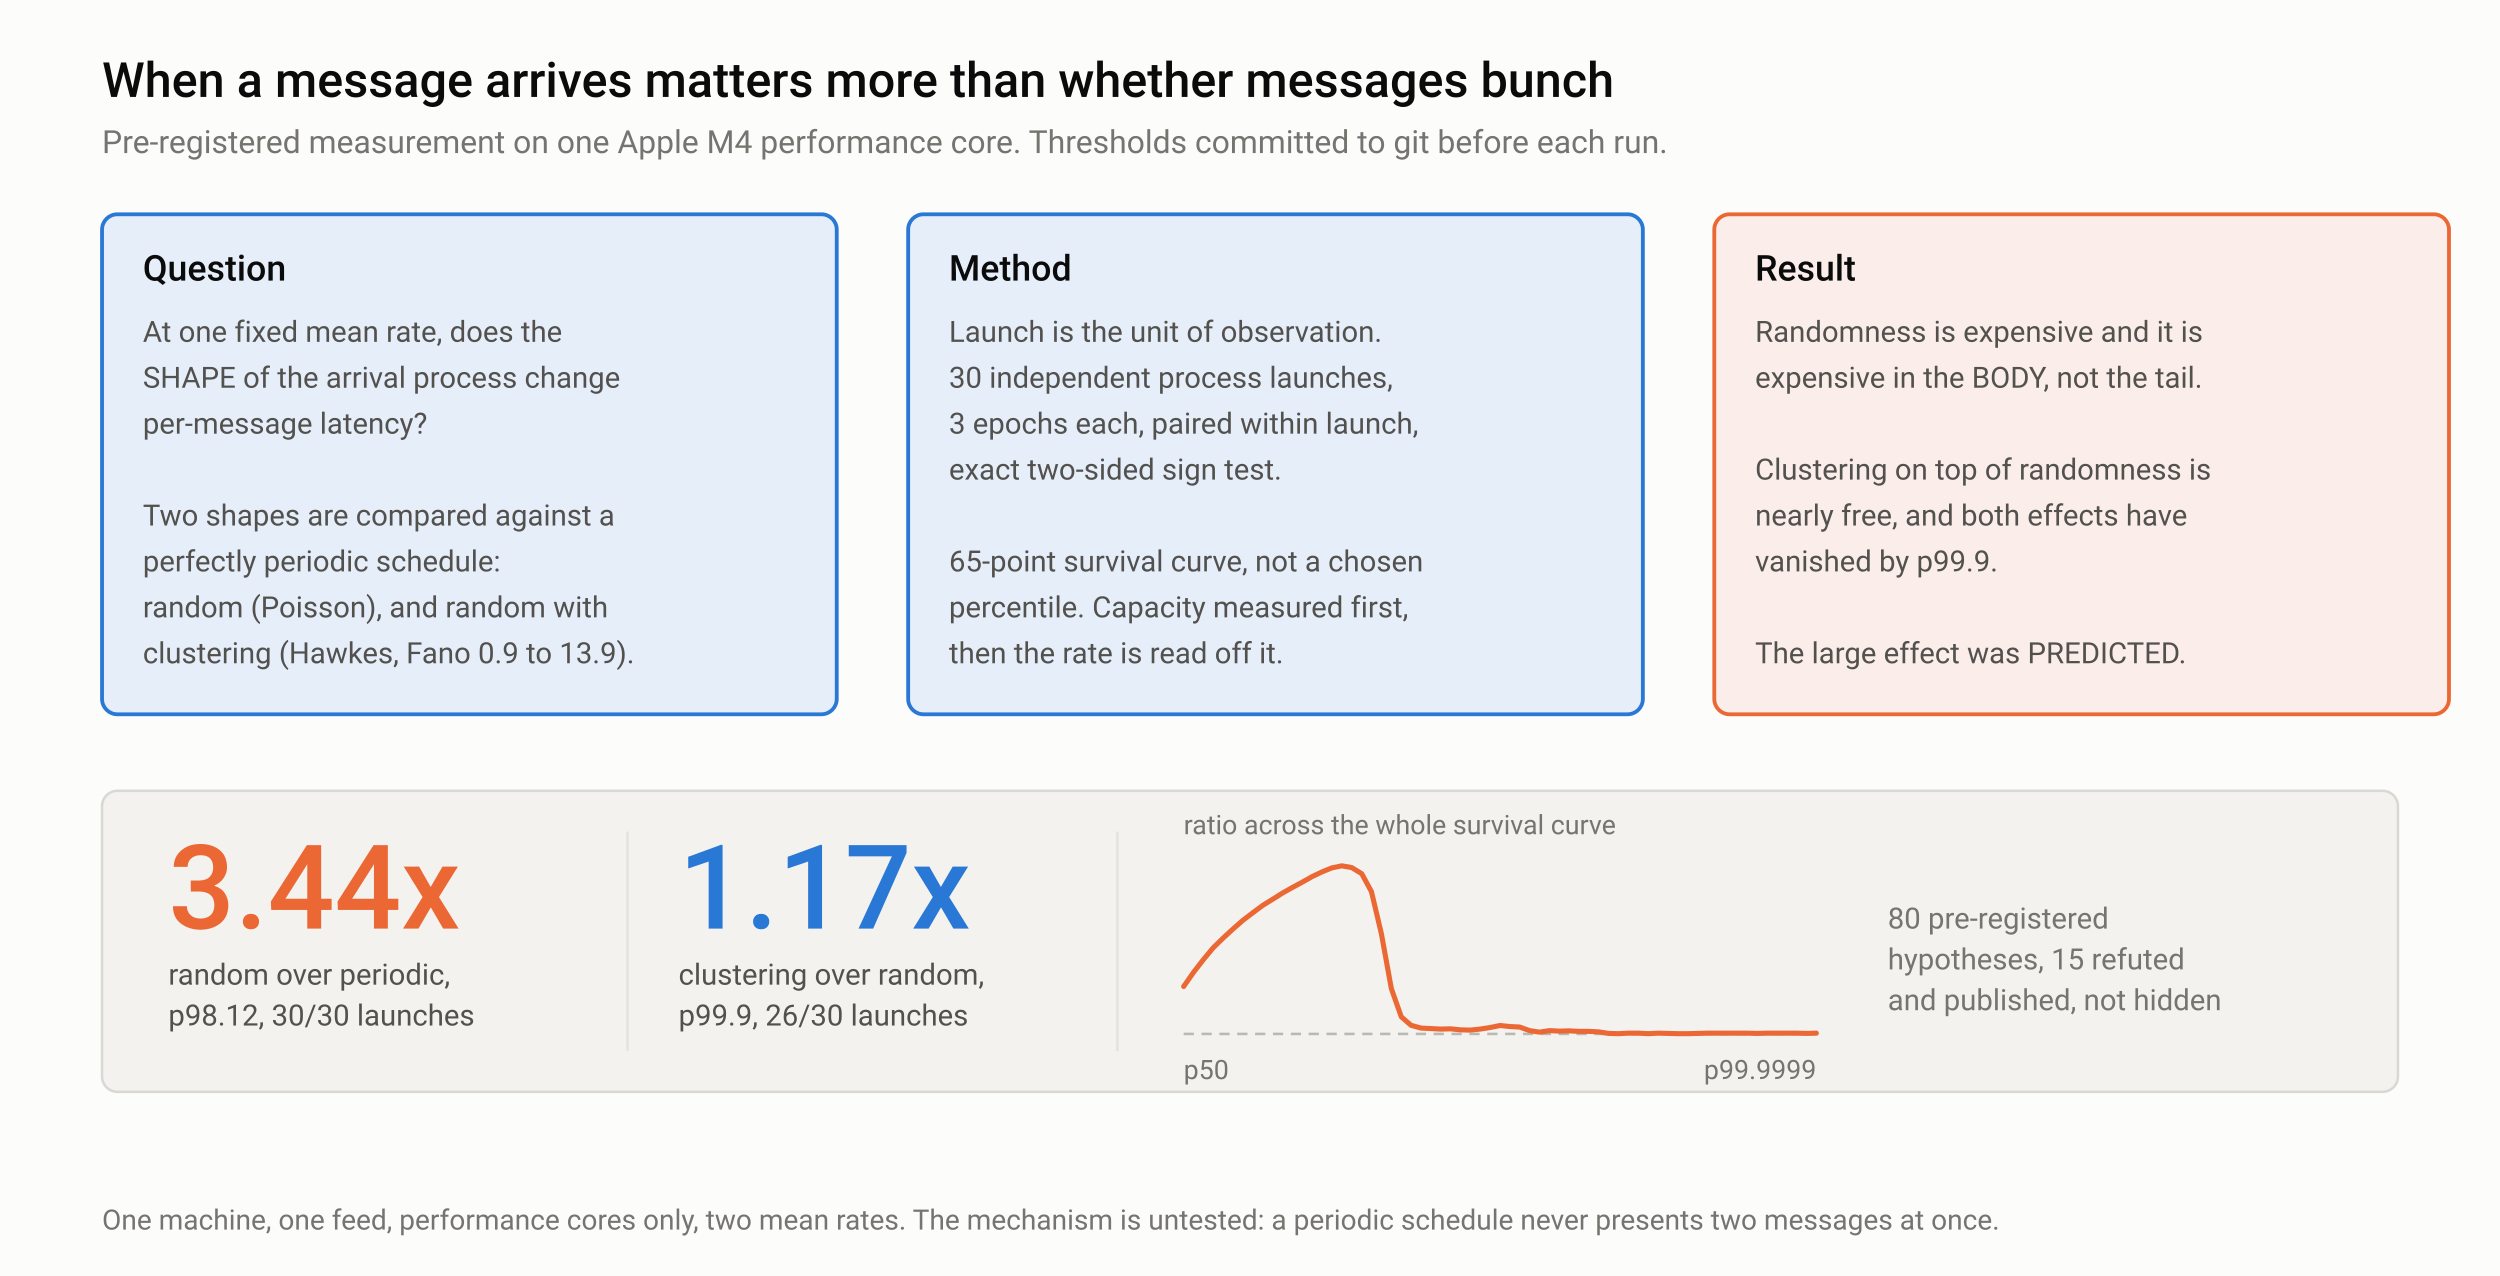
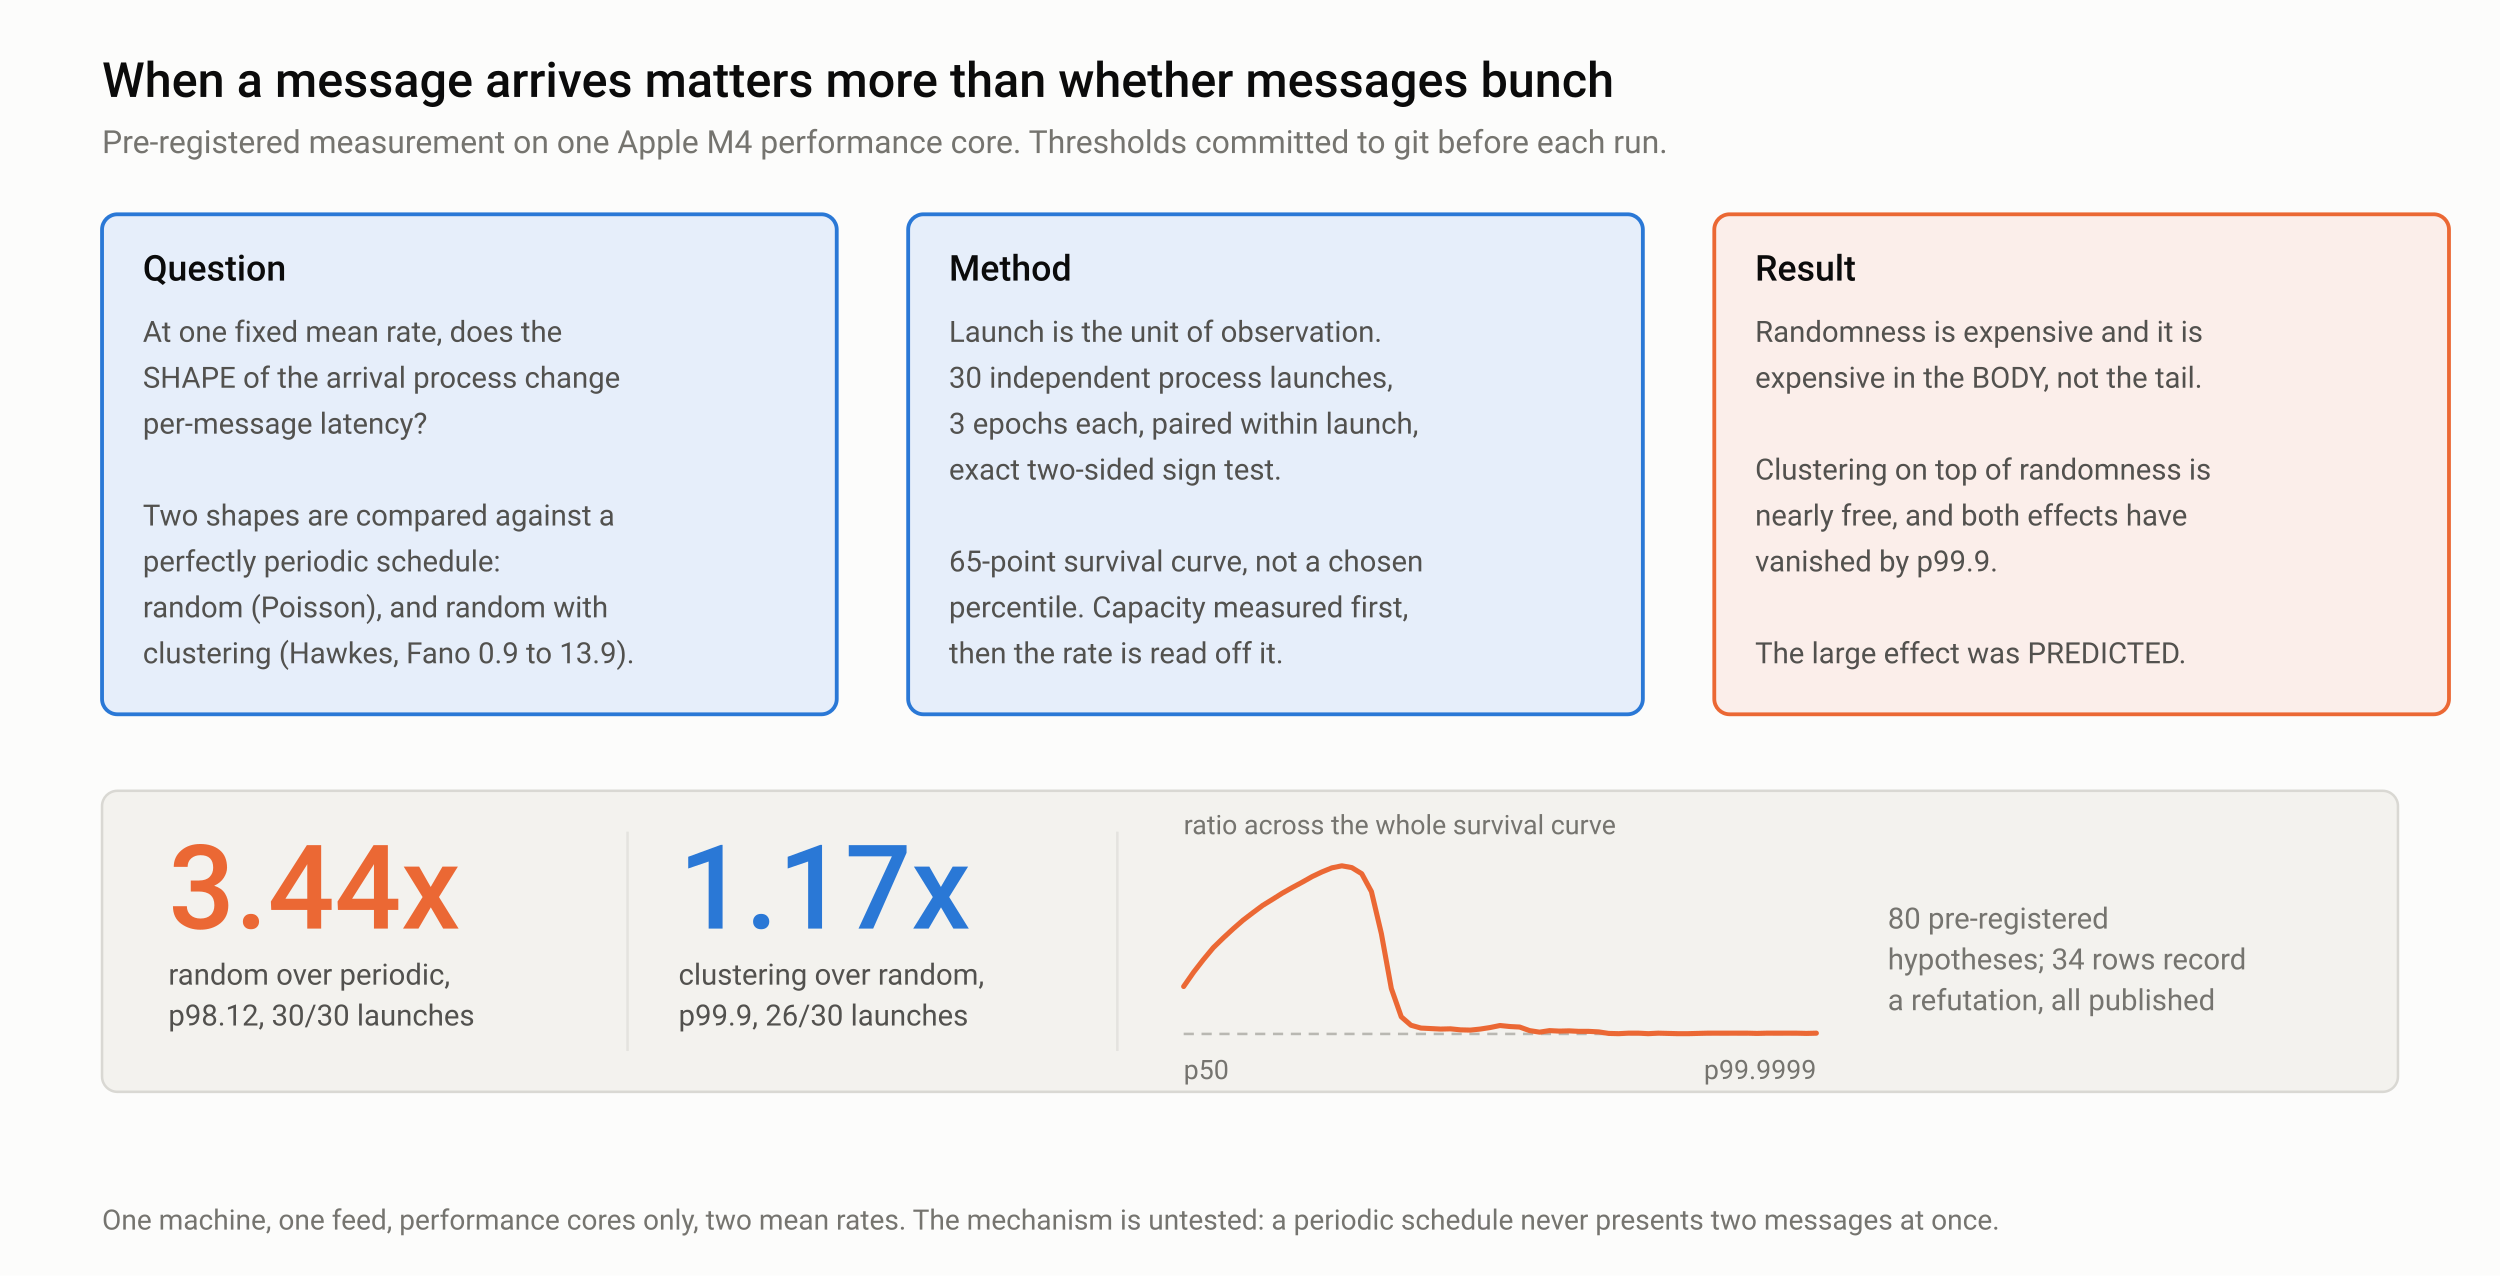
<svg xmlns="http://www.w3.org/2000/svg" width="980" height="500" viewBox="0 0 980 500" role="img" aria-labelledby="at ad">
  <style>
  .bg { fill: #fcfcfb; } .frame { fill: none; stroke: #e4e3df; }
  .t1 { fill: #0b0b0b; } .t2 { fill: #52514e; } .t3 { fill: #75746f; }
  .grid { stroke: #e4e3df; stroke-width: 1; } .axis { stroke: #b9b8b2; stroke-width: 1; }
  .ref { stroke: #b9b8b2; stroke-width: 1; stroke-dasharray: 4 3; }
  .band { fill: #2a78d6; opacity: 0.06; }
  .l1 { stroke: #2a78d6; } .l2 { stroke: #eb6834; } .l3 { stroke: #1baf7a; }
  .f1 { fill: #2a78d6; } .f2 { fill: #eb6834; } .f3 { fill: #1baf7a; }
  .ln { fill: none; stroke-width: 2; stroke-linejoin: round; stroke-linecap: round; }
  .thin { fill: none; stroke-width: 1.6; stroke-dasharray: 5 3; }
  .ring { stroke: #fcfcfb; stroke-width: 2; }
  text { font-family: -apple-system, BlinkMacSystemFont, "Segoe UI", Roboto, Helvetica, Arial, sans-serif; }
@media (prefers-color-scheme: dark) {
  .bg { fill: #151515; } .frame { stroke: #2c2c2a; }
  .t1 { fill: #f0efec; } .t2 { fill: #c3c2b7; } .t3 { fill: #898781; }
  .grid { stroke: #2c2c2a; } .axis { stroke: #383835; } .ref { stroke: #383835; }
  .band { fill: #3987e5; opacity: 0.10; }
  .l1 { stroke: #3987e5; } .l2 { stroke: #d95926; } .l3 { stroke: #199e70; }
  .f1 { fill: #3987e5; } .f2 { fill: #d95926; } .f3 { fill: #199e70; }
  .ring { stroke: #151515; }
}
  .card { fill: #f3f2ee; stroke: #d9d8d3; stroke-width: 1; }
  .hot { fill: #e6eefa; stroke: #2a78d6; stroke-width: 1.5; }
  .warn { fill: #fbeeea; stroke: #eb6834; stroke-width: 1.5; }
  .wire { stroke: #75746f; stroke-width: 1.5; fill: none; }
  .tip { fill: #75746f; }
@media (prefers-color-scheme: dark) {
  .card { fill: #1e1e1d; stroke: #383835; }
  .hot { fill: #11243a; stroke: #3987e5; }
  .warn { fill: #30190f; stroke: #d95926; }
  .wire { stroke: #898781; } .tip { fill: #898781; }
}
</style>
  <rect class="bg" x="0" y="0" width="980" height="500" />
  <text class="t1" x="40" y="38" font-size="19" font-weight="500">When a message arrives matters more than whether messages bunch</text>
  <text class="t3" x="40" y="60" font-size="12.5">Pre-registered measurement on one Apple M4 performance core. Thresholds committed to git before each run.</text>
  <rect class="hot" x="40" y="84" width="288" height="196" rx="6" />
  <text class="t1" x="56" y="110" font-size="14" font-weight="500">Question</text>
  <text class="t2" x="56" y="134" font-size="11.5">At one fixed mean rate, does the</text>
  <text class="t2" x="56" y="152" font-size="11.5">SHAPE of the arrival process change</text>
  <text class="t2" x="56" y="170" font-size="11.5">per-message latency?</text>
  <text class="t2" x="56" y="206" font-size="11.5">Two shapes are compared against a</text>
  <text class="t2" x="56" y="224" font-size="11.5">perfectly periodic schedule:</text>
  <text class="t2" x="56" y="242" font-size="11.5">random (Poisson), and random with</text>
  <text class="t2" x="56" y="260" font-size="11.5">clustering (Hawkes, Fano 0.9 to 13.9).</text>
  <rect class="hot" x="356" y="84" width="288" height="196" rx="6" />
  <text class="t1" x="372" y="110" font-size="14" font-weight="500">Method</text>
  <text class="t2" x="372" y="134" font-size="11.5">Launch is the unit of observation.</text>
  <text class="t2" x="372" y="152" font-size="11.5">30 independent process launches,</text>
  <text class="t2" x="372" y="170" font-size="11.5">3 epochs each, paired within launch,</text>
  <text class="t2" x="372" y="188" font-size="11.5">exact two-sided sign test.</text>
  <text class="t2" x="372" y="224" font-size="11.5">65-point survival curve, not a chosen</text>
  <text class="t2" x="372" y="242" font-size="11.5">percentile. Capacity measured first,</text>
  <text class="t2" x="372" y="260" font-size="11.5">then the rate is read off it.</text>
  <rect class="warn" x="672" y="84" width="288" height="196" rx="6" />
  <text class="t1" x="688" y="110" font-size="14" font-weight="500">Result</text>
  <text class="t2" x="688" y="134" font-size="11.5">Randomness is expensive and it is</text>
  <text class="t2" x="688" y="152" font-size="11.5">expensive in the BODY, not the tail.</text>
  <text class="t2" x="688" y="188" font-size="11.5">Clustering on top of randomness is</text>
  <text class="t2" x="688" y="206" font-size="11.5">nearly free, and both effects have</text>
  <text class="t2" x="688" y="224" font-size="11.5">vanished by p99.9.</text>
  <text class="t2" x="688" y="260" font-size="11.5">The large effect was PREDICTED.</text>
  <rect class="card" x="40" y="310" width="900" height="118" rx="6" />
  <text class="f2" x="66" y="364" font-size="46" font-weight="500">3.44x</text>
  <text class="t2" x="66" y="386" font-size="11.5">random over periodic,</text>
  <text class="t2" x="66" y="402" font-size="11.5">p98.12, 30/30 launches</text>
  <line class="grid" x1="246" y1="326" x2="246" y2="412" />
  <text class="f1" x="266" y="364" font-size="46" font-weight="500">1.17x</text>
  <text class="t2" x="266" y="386" font-size="11.5">clustering over random,</text>
  <text class="t2" x="266" y="402" font-size="11.5">p99.9, 26/30 launches</text>
  <line class="grid" x1="438" y1="326" x2="438" y2="412" />
  <line class="ref" x1="464" y1="405.3" x2="712" y2="405.3" />
  <polyline class="ln l2" points="464.0,386.7 467.9,381.1 471.7,376.2 475.6,371.5 479.5,367.7 483.4,364.1 487.3,360.7 491.1,357.8 495.0,354.9 498.9,352.5 502.7,350.1 506.6,347.9 510.5,345.8 514.4,343.6 518.2,341.8 522.1,340.2 526.0,339.4 529.9,340.1 533.8,342.5 537.6,349.5 541.5,366.0 545.4,387.5 549.3,398.6 553.1,401.9 557.0,403.0 560.9,403.2 564.7,403.4 568.6,403.3 572.5,403.7 576.4,403.8 580.2,403.4 584.1,402.8 588.0,402.0 591.9,402.4 595.7,402.6 599.6,404.0 603.5,404.6 607.4,404.0 611.3,404.2 615.1,404.1 619.0,404.3 622.9,404.3 626.7,404.5 630.6,405.1 634.5,405.2 638.4,405.0 642.3,405.0 646.1,405.2 650.0,405.0 653.9,405.1 657.8,405.2 661.6,405.2 665.5,405.1 669.4,405.0 673.2,405.0 677.1,405.0 681.0,405.0 684.9,405.0 688.7,405.1 692.6,405.0 696.5,405.0 700.4,405.0 704.2,405.0 708.1,405.1 712.0,405.0" />
  <text class="t3" x="464" y="423" font-size="10.5">p50</text>
  <text class="t3" x="712" y="423" font-size="10.5" text-anchor="end">p99.9999</text>
  <text class="t3" x="464" y="327" font-size="10.5">ratio across the whole survival curve</text>
  <text class="t3" x="740" y="364" font-size="11.5">80 pre-registered</text>
-   <text class="t3" x="740" y="380" font-size="11.5">hypotheses, 15 refuted</text>
-   <text class="t3" x="740" y="396" font-size="11.5">and published, not hidden</text>
+   <text class="t3" x="740" y="380" font-size="11.5">hypotheses; 34 rows record</text>
+   <text class="t3" x="740" y="396" font-size="11.5">a refutation, all published</text>
  <text class="t3" x="40" y="482" font-size="11">One machine, one feed, performance cores only, two mean rates. The mechanism is untested: a periodic schedule never presents two messages at once.</text>
</svg>
